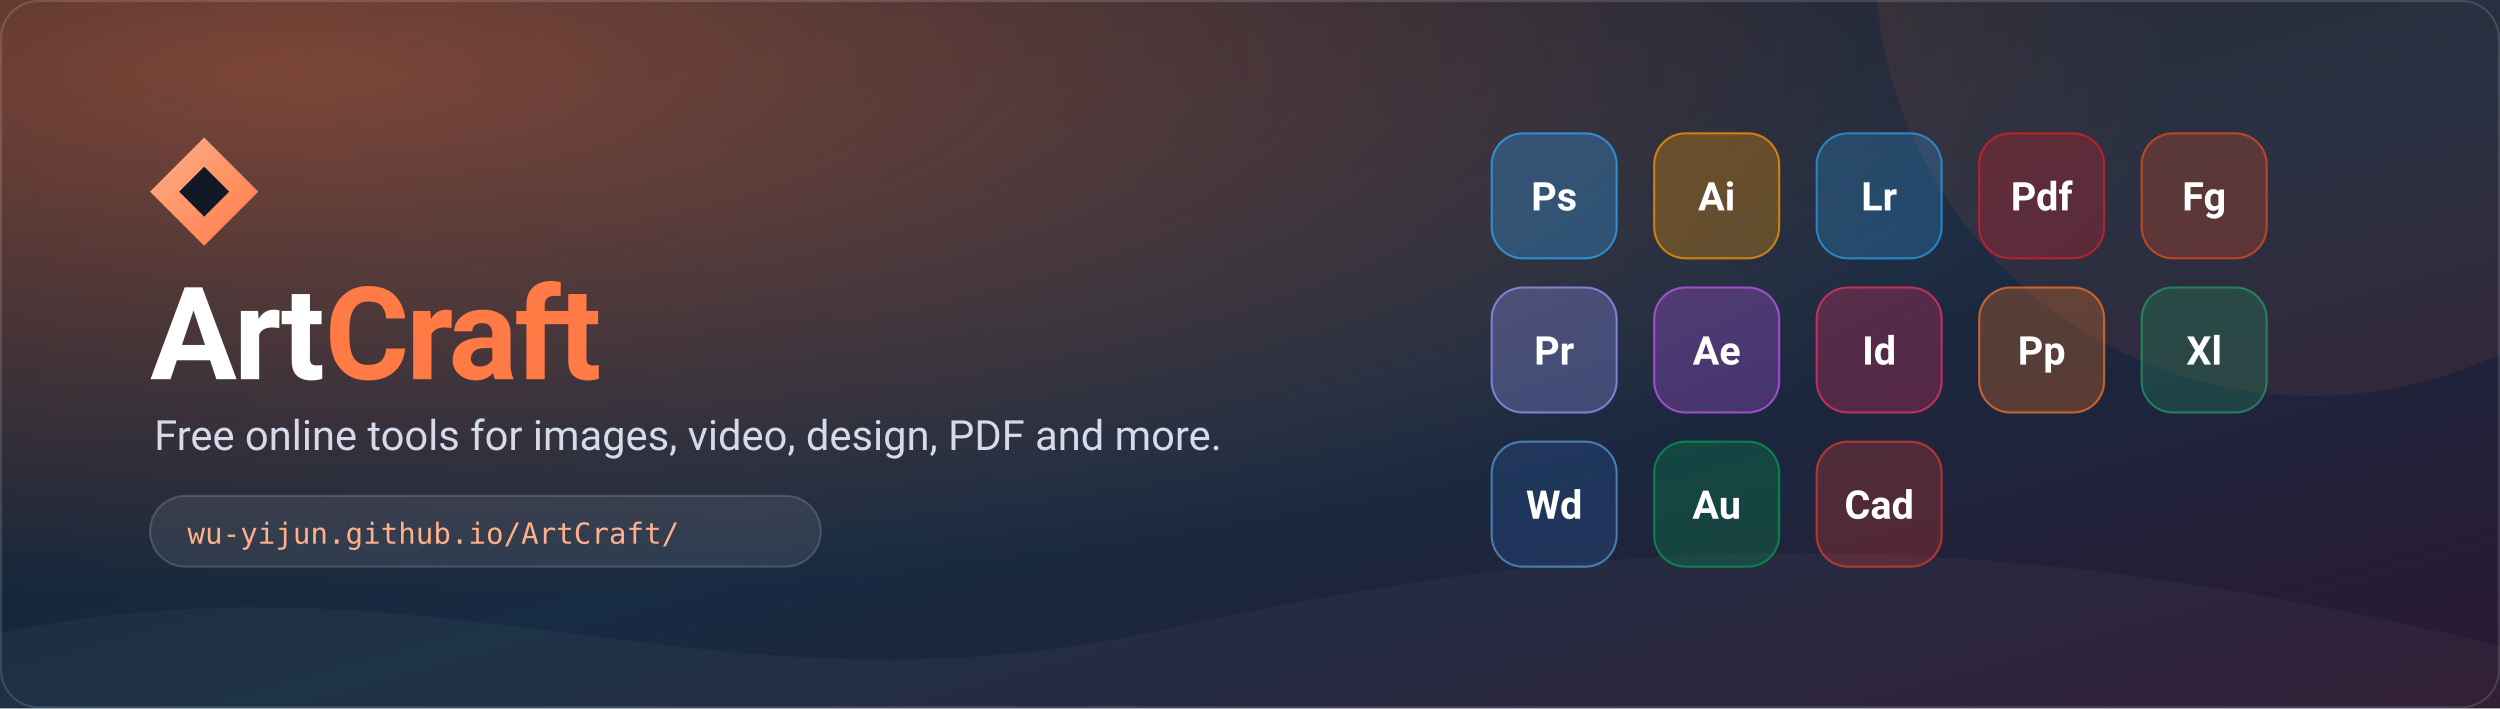
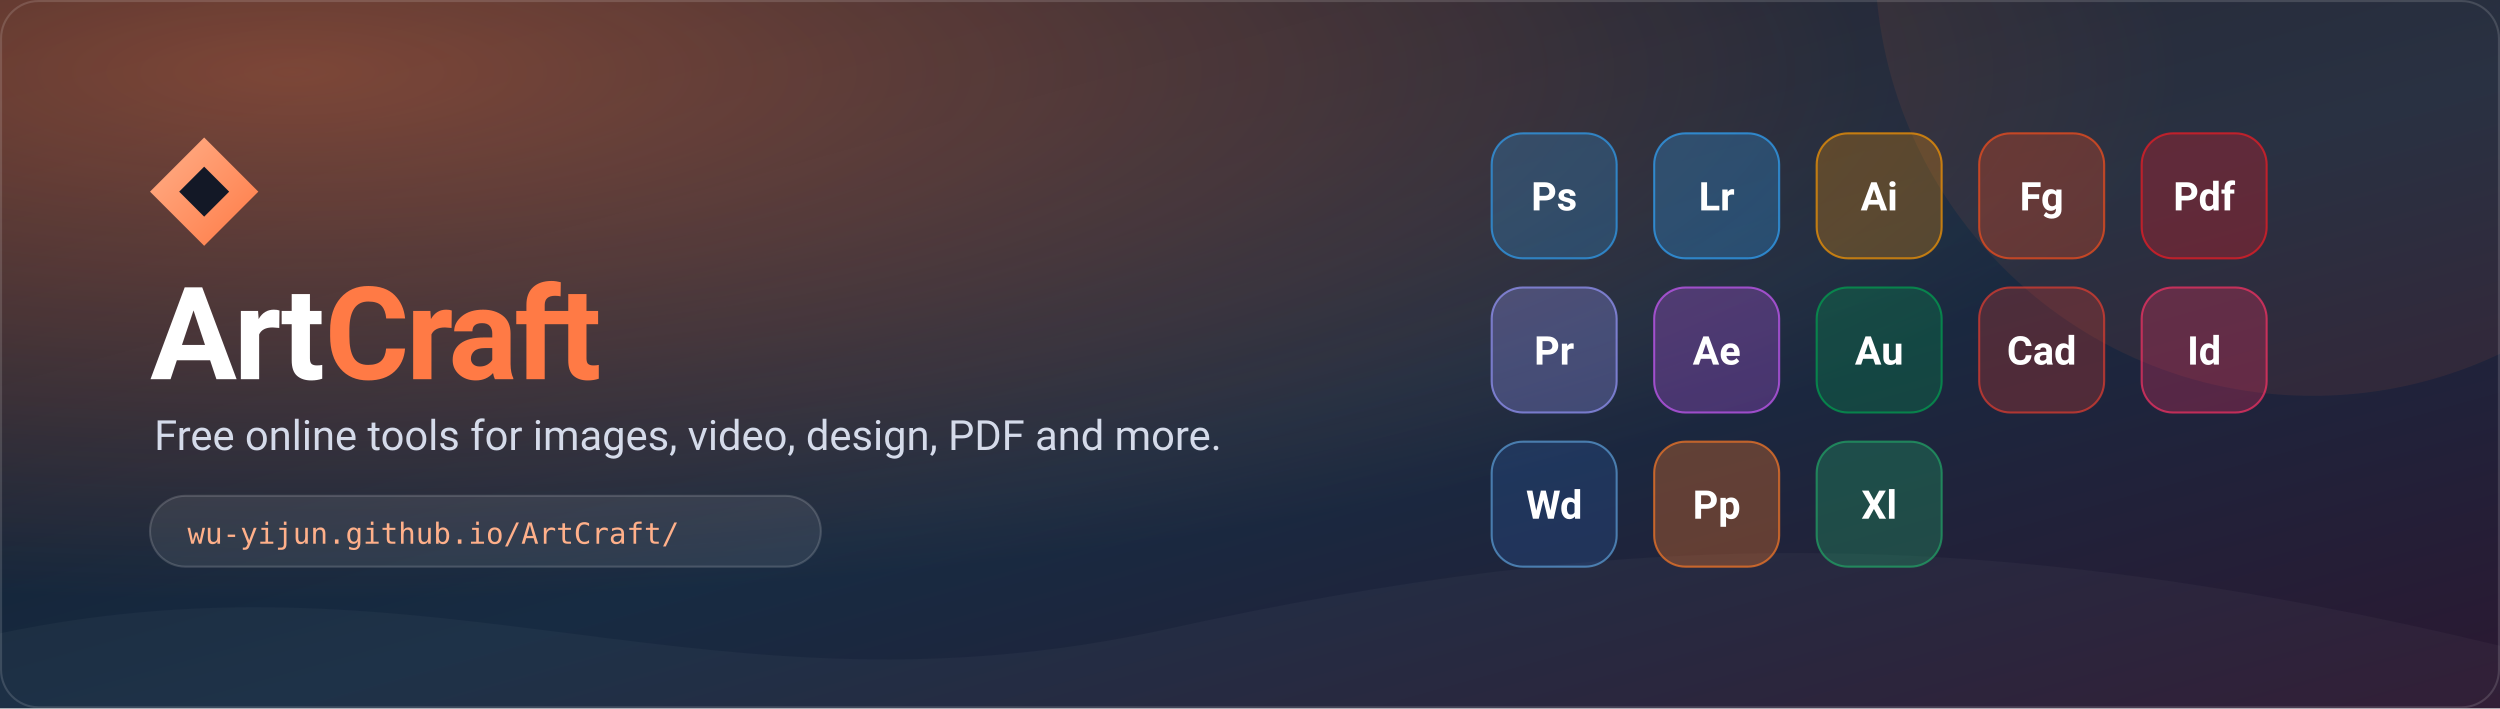
<svg xmlns="http://www.w3.org/2000/svg" width="1200" height="340" viewBox="0 0 1200 340" role="img" aria-label="ArtCraft — free online alternatives to Photoshop and other creative apps">
  <defs>
    <linearGradient id="bg" x1="0" y1="0" x2="1" y2="1">
      <stop offset="0" stop-color="#101827" />
      <stop offset="0.55" stop-color="#172b42" />
      <stop offset="1" stop-color="#2b1831" />
    </linearGradient>
    <radialGradient id="glow" cx="0.12" cy="0.1" r="0.75">
      <stop offset="0" stop-color="#ff7a45" stop-opacity="0.45" />
      <stop offset="1" stop-color="#ff7a45" stop-opacity="0" />
    </radialGradient>
    <linearGradient id="mark" x1="0" y1="0" x2="1" y2="1">
      <stop offset="0" stop-color="#ffb08a" />
      <stop offset="1" stop-color="#ff7a45" />
    </linearGradient>
  </defs>
  <rect width="1200" height="340" fill="url(#bg)" />
  <rect width="1200" height="340" fill="url(#glow)" />
  <circle cx="1110" cy="-20" r="210" fill="#ff7a45" fill-opacity=".08" />
  <path d="M0 304C210 260 342 350 560 302S950 250 1200 310V340H0Z" fill="#fff" fill-opacity=".035" />
  <rect x="0.5" y="0.5" width="1199" height="339" rx="18" fill="none" stroke="#ffffff" stroke-opacity="0.14" />
  <g transform="translate(72 66)">
    <path d="M0 26 L26 0 L52 26 L26 52 Z" fill="url(#mark)" />
    <path d="M26 14 L38 26 L26 38 L14 26 Z" fill="#131826" />
  </g>
  <text x="72" y="182" font-family="system-ui, -apple-system, 'Segoe UI', Roboto, sans-serif" font-size="62" font-weight="700" letter-spacing="-1.5" fill="#ffffff">Art<tspan fill="#ff7a45">Craft</tspan>
  </text>
  <text x="74" y="216" font-family="system-ui, -apple-system, 'Segoe UI', Roboto, sans-serif" font-size="20" fill="#d5dbea">Free online tools for images, video, design, PDF and more.</text>
  <g transform="translate(72 238)">
    <rect width="322" height="34" rx="17" fill="#ffffff" fill-opacity="0.08" stroke="#ffffff" stroke-opacity="0.16" />
    <text x="18" y="23" font-family="ui-monospace, SFMono-Regular, Menlo, Consolas, monospace" font-size="14" fill="#ffb08a">wu-yijun.github.io/ArtCraft/</text>
  </g>
  <g font-family="system-ui, -apple-system, 'Segoe UI', Roboto, sans-serif" font-size="19" font-weight="600" fill="#ffffff">
    <g transform="translate(716 64)">
-       <rect width="60" height="60" rx="15" fill="#31a8ff" fill-opacity=".28" stroke="#31a8ff" stroke-opacity=".72" />
+       <rect width="60" height="60" rx="15" fill="#31a8ff" fill-opacity=".22" stroke="#31a8ff" stroke-opacity=".65" />
      <text x="30" y="37" text-anchor="middle">Ps</text>
    </g>
    <g transform="translate(794 64)">
-       <rect width="60" height="60" rx="15" fill="#ff9a00" fill-opacity=".28" stroke="#ff9a00" stroke-opacity=".72" />
+       <rect width="60" height="60" rx="15" fill="#31a8ff" fill-opacity=".25" stroke="#31a8ff" stroke-opacity=".68" />
+       <text x="30" y="37" text-anchor="middle">Lr</text>
+     </g>
+     <g transform="translate(872 64)">
+       <rect width="60" height="60" rx="15" fill="#ff9a00" fill-opacity=".25" stroke="#ff9a00" stroke-opacity=".68" />
      <text x="30" y="37" text-anchor="middle">Ai</text>
    </g>
-     <g transform="translate(872 64)">
-       <rect width="60" height="60" rx="15" fill="#31a8ff" fill-opacity=".22" stroke="#31a8ff" stroke-opacity=".65" />
-       <text x="30" y="37" text-anchor="middle">Lr</text>
+     <g transform="translate(950 64)">
+       <rect width="60" height="60" rx="15" fill="#f24e1e" fill-opacity=".28" stroke="#f24e1e" stroke-opacity=".72" />
+       <text x="30" y="37" text-anchor="middle">Fg</text>
    </g>
-     <g transform="translate(950 64)">
-       <rect width="60" height="60" rx="15" fill="#ed1c24" fill-opacity=".25" stroke="#ed1c24" stroke-opacity=".68" />
+     <g transform="translate(1028 64)">
+       <rect width="60" height="60" rx="15" fill="#ed1c24" fill-opacity=".28" stroke="#ed1c24" stroke-opacity=".72" />
      <text x="30" y="37" text-anchor="middle">Pdf</text>
    </g>
-     <g transform="translate(1028 64)">
-       <rect width="60" height="60" rx="15" fill="#f24e1e" fill-opacity=".25" stroke="#f24e1e" stroke-opacity=".68" />
-       <text x="30" y="37" text-anchor="middle">Fg</text>
-     </g>
    <g transform="translate(716 138)">
-       <rect width="60" height="60" rx="15" fill="#9999ff" fill-opacity=".28" stroke="#9999ff" stroke-opacity=".72" />
+       <rect width="60" height="60" rx="15" fill="#9999ff" fill-opacity=".28" stroke="#9999ff" stroke-opacity=".68" />
      <text x="30" y="37" text-anchor="middle">Pr</text>
    </g>
    <g transform="translate(794 138)">
      <rect width="60" height="60" rx="15" fill="#cf5cff" fill-opacity=".25" stroke="#cf5cff" stroke-opacity=".68" />
      <text x="30" y="37" text-anchor="middle">Ae</text>
    </g>
    <g transform="translate(872 138)">
+       <rect width="60" height="60" rx="15" fill="#00a651" fill-opacity=".25" stroke="#00a651" stroke-opacity=".68" />
+       <text x="30" y="37" text-anchor="middle">Au</text>
+     </g>
+     <g transform="translate(950 138)">
+       <rect width="60" height="60" rx="15" fill="#e83e2f" fill-opacity=".25" stroke="#e83e2f" stroke-opacity=".68" />
+       <text x="30" y="37" text-anchor="middle">Cad</text>
+     </g>
+     <g transform="translate(1028 138)">
      <rect width="60" height="60" rx="15" fill="#ff3366" fill-opacity=".25" stroke="#ff3366" stroke-opacity=".68" />
      <text x="30" y="37" text-anchor="middle">Id</text>
-     </g>
-     <g transform="translate(950 138)">
-       <rect width="60" height="60" rx="15" fill="#f57827" fill-opacity=".28" stroke="#f57827" stroke-opacity=".72" />
-       <text x="30" y="37" text-anchor="middle">Pp</text>
-     </g>
-     <g transform="translate(1028 138)">
-       <rect width="60" height="60" rx="15" fill="#22a366" fill-opacity=".25" stroke="#22a366" stroke-opacity=".68" />
-       <text x="30" y="37" text-anchor="middle">Xl</text>
    </g>
    <g transform="translate(716 212)">
      <rect width="60" height="60" rx="15" fill="#2b579a" fill-opacity=".32" stroke="#5b9bd5" stroke-opacity=".72" />
      <text x="30" y="37" text-anchor="middle">Wd</text>
    </g>
    <g transform="translate(794 212)">
-       <rect width="60" height="60" rx="15" fill="#00a651" fill-opacity=".25" stroke="#00a651" stroke-opacity=".68" />
-       <text x="30" y="37" text-anchor="middle">Au</text>
+       <rect width="60" height="60" rx="15" fill="#f57827" fill-opacity=".32" stroke="#f57827" stroke-opacity=".72" />
+       <text x="30" y="37" text-anchor="middle">Pp</text>
    </g>
    <g transform="translate(872 212)">
-       <rect width="60" height="60" rx="15" fill="#e83e2f" fill-opacity=".25" stroke="#e83e2f" stroke-opacity=".68" />
-       <text x="30" y="37" text-anchor="middle">Cad</text>
+       <rect width="60" height="60" rx="15" fill="#22a366" fill-opacity=".32" stroke="#22a366" stroke-opacity=".72" />
+       <text x="30" y="37" text-anchor="middle">Xl</text>
    </g>
  </g>
</svg>
